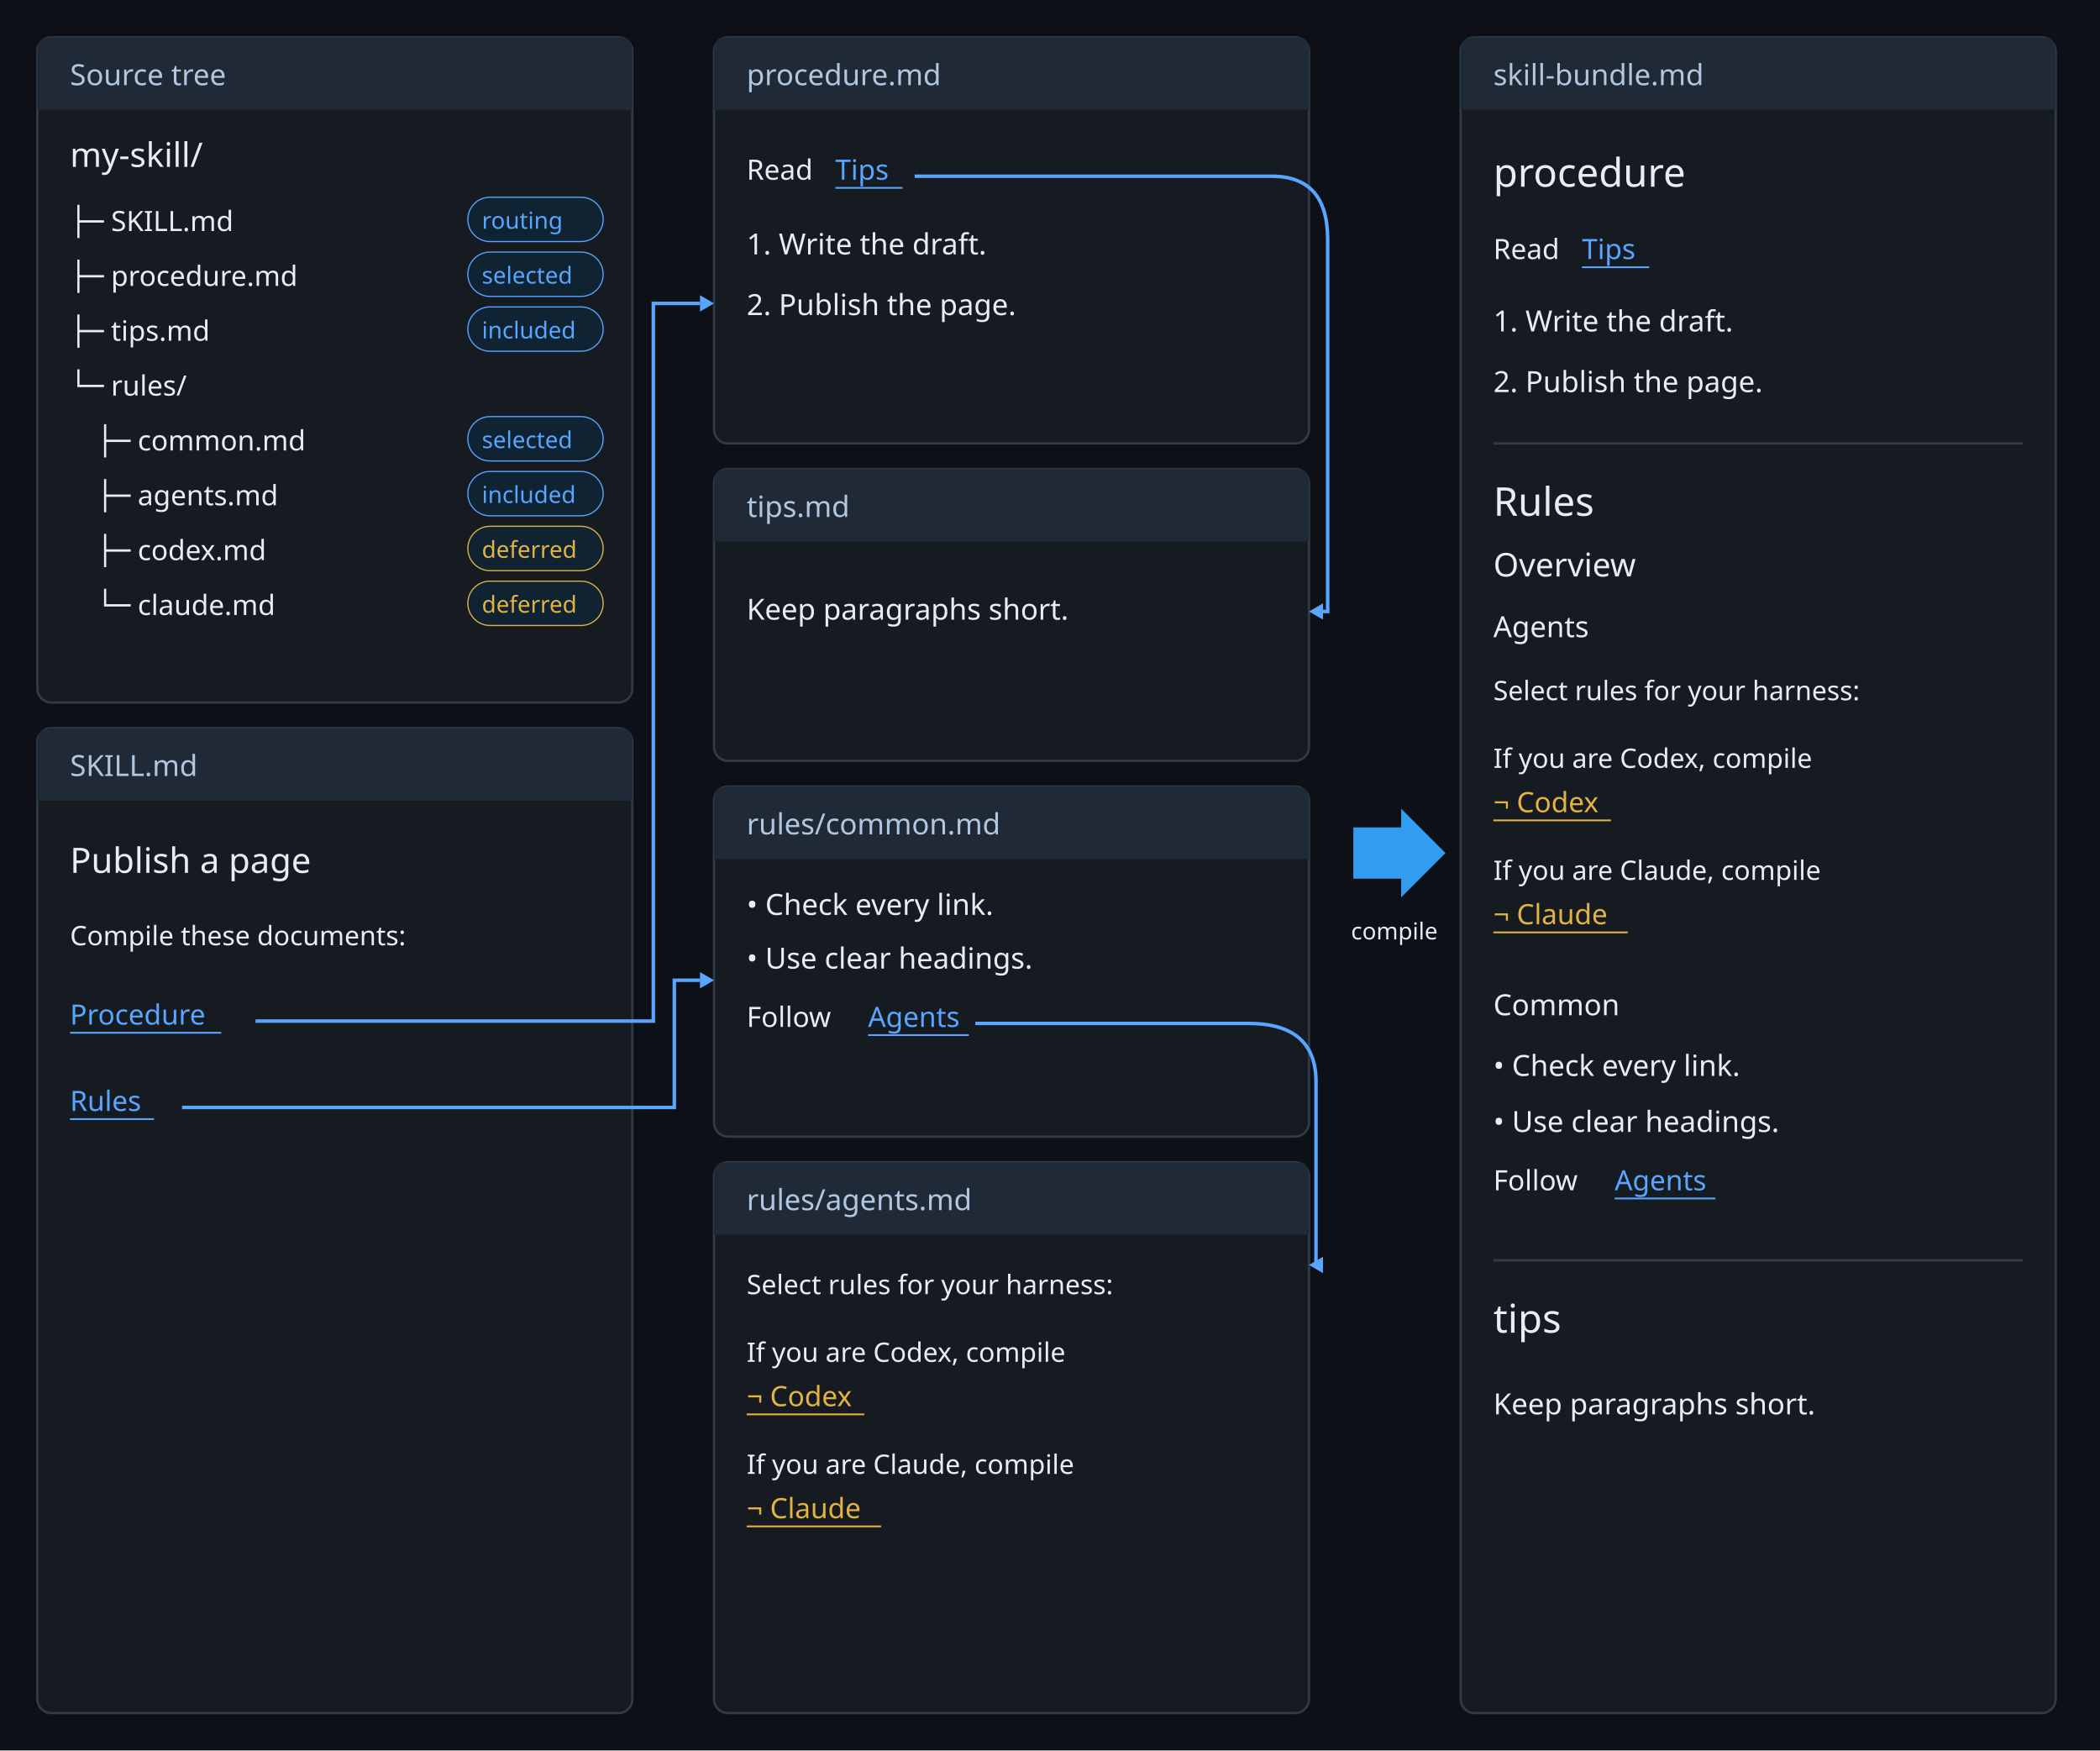
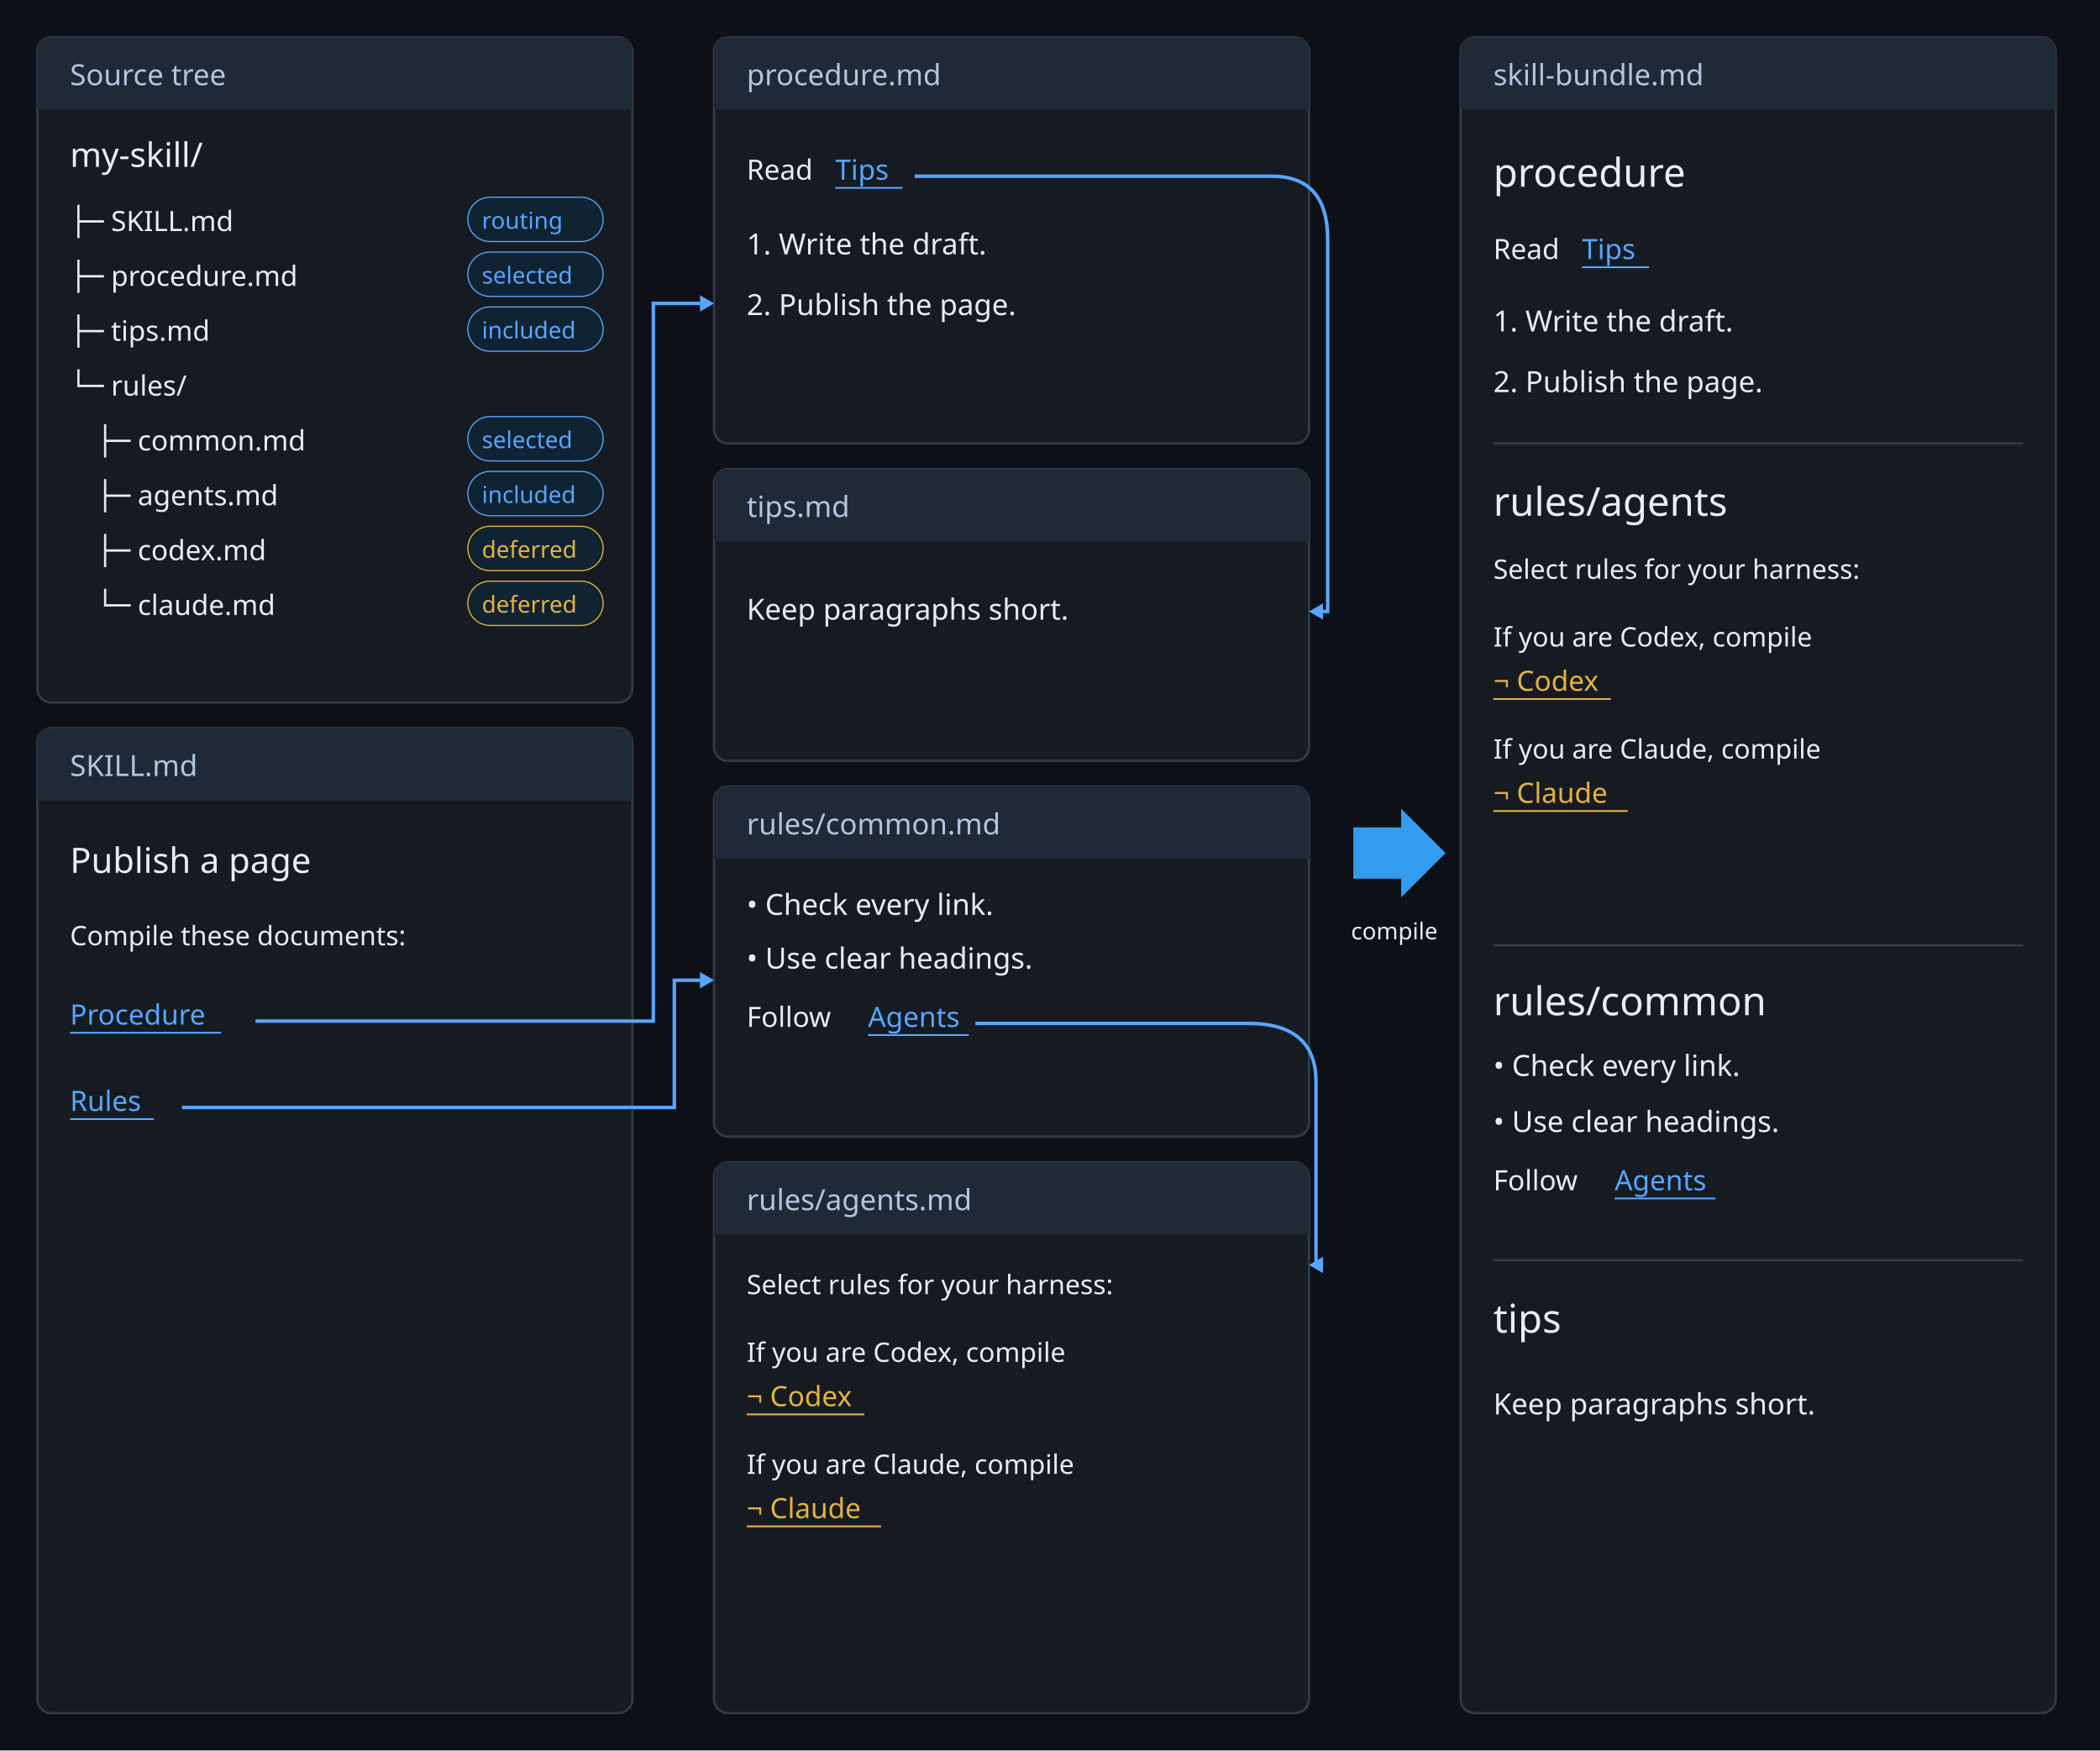
<svg xmlns="http://www.w3.org/2000/svg" width="1800" height="1500" viewBox="0 0 1800 1500" role="img" aria-labelledby="title description">
  <rect width="1800" height="1500" fill="#0d1117" />
  <g font-family="IBM Plex Mono" xml:space="preserve">
    <rect x="32" y="32" width="510" height="570" rx="12" fill="#161b22" stroke="#303b49" stroke-width="2" />
    <path d="M44 32 H530 Q542 32 542 44 V94 H32 V44 Q32 32 44 32" fill="#202a36" />
    <text x="60" y="73" font-size="25" fill="#b1c6df" font-weight="400">Source tree</text>
    <rect x="32" y="624" width="510" height="844" rx="12" fill="#161b22" stroke="#303b49" stroke-width="2" />
    <path d="M44 624 H530 Q542 624 542 636 V686 H32 V636 Q32 624 44 624" fill="#202a36" />
    <text x="60" y="665" font-size="25" fill="#b1c6df" font-weight="400">SKILL.md</text>
    <rect x="612" y="32" width="510" height="348" rx="12" fill="#161b22" stroke="#303b49" stroke-width="2" />
    <path d="M624 32 H1110 Q1122 32 1122 44 V94 H612 V44 Q612 32 624 32" fill="#202a36" />
    <text x="640" y="73" font-size="25" fill="#b1c6df" font-weight="400">procedure.md</text>
    <g transform="translate(0,272)">
      <rect x="612" y="402" width="510" height="300" rx="12" fill="#161b22" stroke="#303b49" stroke-width="2" />
      <path d="M624 402 H1110 Q1122 402 1122 414 V464 H612 V414 Q612 402 624 402" fill="#202a36" />
    </g>
    <g transform="translate(0,272)">
      <text x="640" y="443" font-size="25" fill="#b1c6df" font-weight="400">rules/common.md</text>
    </g>
    <g transform="translate(0,-322)">
      <rect x="612" y="724" width="510" height="250" rx="12" fill="#161b22" stroke="#303b49" stroke-width="2" />
      <path d="M624 724 H1110 Q1122 724 1122 736 V786 H612 V736 Q612 724 624 724" fill="#202a36" />
    </g>
    <g transform="translate(0,-322)">
      <text x="640" y="765" font-size="25" fill="#b1c6df" font-weight="400">tips.md</text>
    </g>
    <rect x="612" y="996" width="510" height="472" rx="12" fill="#161b22" stroke="#303b49" stroke-width="2" />
    <path d="M624 996 H1110 Q1122 996 1122 1008 V1058 H612 V1008 Q612 996 624 996" fill="#202a36" />
    <text x="640" y="1037" font-size="25" fill="#b1c6df" font-weight="400">rules/agents.md</text>
    <rect x="1252" y="32" width="510" height="1436" rx="12" fill="#161b22" stroke="#303b49" stroke-width="2" />
    <path d="M1264 32 H1750 Q1762 32 1762 44 V94 H1252 V44 Q1252 32 1264 32" fill="#202a36" />
    <text x="1280" y="73" font-size="25" fill="#b1c6df" font-weight="400">skill-bundle.md</text>
    <text x="60" y="143" font-size="29" fill="#e6edf3" font-weight="400">my-skill/</text>
    <text x="60" y="198" font-size="24" fill="#e6edf3">├─ SKILL.md</text>
    <rect x="401" y="169" width="116" height="38" rx="19" fill="#102333" stroke="#58a6ff" />
    <text x="413" y="196" font-size="20" fill="#58a6ff">routing</text>
    <text x="60" y="245" font-size="24" fill="#e6edf3">├─ procedure.md</text>
    <rect x="401" y="216" width="116" height="38" rx="19" fill="#102333" stroke="#58a6ff" />
    <text x="413" y="243" font-size="20" fill="#58a6ff">selected</text>
    <text x="60" y="292" font-size="24" fill="#e6edf3">├─ tips.md</text>
    <rect x="401" y="263" width="116" height="38" rx="19" fill="#102333" stroke="#58a6ff" />
    <text x="413" y="290" font-size="20" fill="#58a6ff">included</text>
    <text x="60" y="339" font-size="24" fill="#e6edf3">└─ rules/</text>
    <text x="60" y="386" font-size="24" fill="#e6edf3">   ├─ common.md</text>
    <rect x="401" y="357" width="116" height="38" rx="19" fill="#102333" stroke="#58a6ff" />
    <text x="413" y="384" font-size="20" fill="#58a6ff">selected</text>
    <text x="60" y="433" font-size="24" fill="#e6edf3">   ├─ agents.md</text>
    <rect x="401" y="404" width="116" height="38" rx="19" fill="#102333" stroke="#58a6ff" />
    <text x="413" y="431" font-size="20" fill="#58a6ff">included</text>
    <text x="60" y="480" font-size="24" fill="#e6edf3">   ├─ codex.md</text>
    <rect x="401" y="451" width="116" height="38" rx="19" fill="#102333" stroke="#e3b341" />
    <text x="413" y="478" font-size="20" fill="#e3b341">deferred</text>
    <text x="60" y="527" font-size="24" fill="#e6edf3">   └─ claude.md</text>
    <rect x="401" y="498" width="116" height="38" rx="19" fill="#102333" stroke="#e3b341" />
    <text x="413" y="525" font-size="20" fill="#e3b341">deferred</text>
    <text x="60" y="748" font-size="30" fill="#e6edf3" font-weight="500">Publish a page</text>
    <text x="60" y="810" font-size="23" fill="#e6edf3" font-weight="400">Compile these documents:</text>
    <text x="60" y="878" font-size="24" fill="#58a6ff" font-weight="400">Procedure</text>
    <path d="M60 885 h129.6" stroke="#58a6ff" stroke-width="1.5" />
    <text x="60" y="952" font-size="24" fill="#58a6ff" font-weight="400">Rules</text>
    <path d="M60 959 h72.0" stroke="#58a6ff" stroke-width="1.5" />
    <text x="640" y="154" font-size="24" fill="#e6edf3" font-weight="400">Read</text>
    <text x="716" y="154" font-size="24" fill="#58a6ff" font-weight="400">Tips</text>
    <path d="M716 161 h57.6" stroke="#58a6ff" stroke-width="1.5" />
    <text x="640" y="218" font-size="25" fill="#e6edf3" font-weight="400">1. Write the draft.</text>
    <text x="640" y="270" font-size="25" fill="#e6edf3" font-weight="400">2. Publish the page.</text>
    <g transform="translate(0,272)">
      <text x="640" y="512" font-size="25" fill="#e6edf3" font-weight="400">• Check every link.</text>
    </g>
    <g transform="translate(0,272)">
      <text x="640" y="558" font-size="25" fill="#e6edf3" font-weight="400">• Use clear headings.</text>
    </g>
    <g transform="translate(0,272)">
      <text x="640" y="608" font-size="24" fill="#e6edf3" font-weight="400">Follow</text>
    </g>
    <g transform="translate(0,272)">
      <text x="744" y="608" font-size="24" fill="#58a6ff" font-weight="400">Agents</text>
    </g>
    <g transform="translate(0,272)">
      <path d="M744 615 h86.4" stroke="#58a6ff" stroke-width="1.5" />
    </g>
    <g transform="translate(0,-322)">
      <text x="640" y="853" font-size="25" fill="#e6edf3" font-weight="400">Keep paragraphs short.</text>
    </g>
    <text x="640" y="1109" font-size="23" fill="#e6edf3" font-weight="400">Select rules for your harness:</text>
    <text x="640" y="1167" font-size="23" fill="#e6edf3" font-weight="400">If you are Codex, compile</text>
    <text x="640" y="1205" font-size="24" fill="#e3b341" font-weight="400">¬ Codex</text>
    <path d="M640 1212 h100.8" stroke="#e3b341" stroke-width="1.5" />
    <text x="640" y="1263" font-size="23" fill="#e6edf3" font-weight="400">If you are Claude, compile</text>
    <text x="640" y="1301" font-size="24" fill="#e3b341" font-weight="400">¬ Claude</text>
    <path d="M640 1308 h115.2" stroke="#e3b341" stroke-width="1.5" />
    <text x="1280" y="160" font-size="34" fill="#e6edf3" font-weight="500">procedure</text>
    <text x="1280" y="222" font-size="24" fill="#e6edf3" font-weight="400">Read</text>
    <text x="1356" y="222" font-size="24" fill="#58a6ff" font-weight="400">Tips</text>
    <path d="M1356 229 h57.6" stroke="#58a6ff" stroke-width="1.5" />
    <text x="1280" y="284" font-size="25" fill="#e6edf3" font-weight="400">1. Write the draft.</text>
    <text x="1280" y="336" font-size="25" fill="#e6edf3" font-weight="400">2. Publish the page.</text>
    <path d="M1280 380 H1734" stroke="#303b49" stroke-width="2" />
-     <text x="1280" y="442" font-size="34" fill="#e6edf3">Rules</text>
-     <text x="1280" y="494" font-size="28" fill="#e6edf3">Overview</text>
-     <text x="1280" y="546" font-size="25" fill="#e6edf3">Agents</text>
-     <text x="1280" y="600" font-size="23" fill="#e6edf3">Select rules for your harness:</text>
-     <text x="1280" y="658" font-size="23" fill="#e6edf3">If you are Codex, compile</text>
-     <text x="1280" y="696" font-size="24" fill="#e3b341">¬ Codex</text>
-     <path d="M1280 703 h100.8" stroke="#e3b341" stroke-width="1.5" />
-     <text x="1280" y="754" font-size="23" fill="#e6edf3">If you are Claude, compile</text>
-     <text x="1280" y="792" font-size="24" fill="#e3b341">¬ Claude</text>
-     <path d="M1280 799 h115.2" stroke="#e3b341" stroke-width="1.5" />
-     <text x="1280" y="870" font-size="25" fill="#e6edf3">Common</text>
+     <text x="1280" y="442" font-size="34" fill="#e6edf3">rules/agents</text>
+     <text x="1280" y="496" font-size="23" fill="#e6edf3">Select rules for your harness:</text>
+     <text x="1280" y="554" font-size="23" fill="#e6edf3">If you are Codex, compile</text>
+     <text x="1280" y="592" font-size="24" fill="#e3b341">¬ Codex</text>
+     <path d="M1280 599 h100.8" stroke="#e3b341" stroke-width="1.5" />
+     <text x="1280" y="650" font-size="23" fill="#e6edf3">If you are Claude, compile</text>
+     <text x="1280" y="688" font-size="24" fill="#e3b341">¬ Claude</text>
+     <path d="M1280 695 h115.2" stroke="#e3b341" stroke-width="1.5" />
+     <path d="M1280 810 H1734" stroke="#303b49" stroke-width="2" />
+     <text x="1280" y="870" font-size="34" fill="#e6edf3">rules/common</text>
    <text x="1280" y="922" font-size="25" fill="#e6edf3">• Check every link.</text>
    <text x="1280" y="970" font-size="25" fill="#e6edf3">• Use clear headings.</text>
    <text x="1280" y="1020" font-size="24" fill="#e6edf3">Follow</text>
    <text x="1384" y="1020" font-size="24" fill="#58a6ff">Agents</text>
    <path d="M1384 1027 h86.4" stroke="#58a6ff" stroke-width="1.5" />
    <path d="M1280 1080 H1734" stroke="#303b49" stroke-width="2" />
    <text x="1280" y="1142" font-size="34" fill="#e6edf3" font-weight="500">tips</text>
    <text x="1280" y="1212" font-size="25" fill="#e6edf3" font-weight="400">Keep paragraphs short.</text>
    <path d="M219 875 H560 V260 H600" fill="none" stroke="#58a6ff" stroke-width="3" />
    <path d="M600 253 L612 260 L600 267 Z" fill="#58a6ff" />
    <path d="M156 949 H578 V840 H600" fill="none" stroke="#58a6ff" stroke-width="3" />
    <path d="M600 833 L612 840 L600 847 Z" fill="#58a6ff" />
    <path d="M784 151 H1090 Q1138 151 1138 205 V524 H1134" fill="none" stroke="#58a6ff" stroke-width="3" />
    <path d="M1134 517 L1122 524 L1134 531 Z" fill="#58a6ff" />
    <path d="M836 877 H1070 Q1128 877 1128 927 V1084 H1134" fill="none" stroke="#58a6ff" stroke-width="3" />
    <path d="M1134 1077 L1122 1084 L1134 1091 Z" fill="#58a6ff" />
    <path d="M1160 709 H1201 V693 L1239 731 L1201 769 V753 H1160Z" fill="#329def" />
    <text x="1158" y="805" font-size="20" fill="#e6edf3" font-weight="400">compile</text>
  </g>
</svg>
